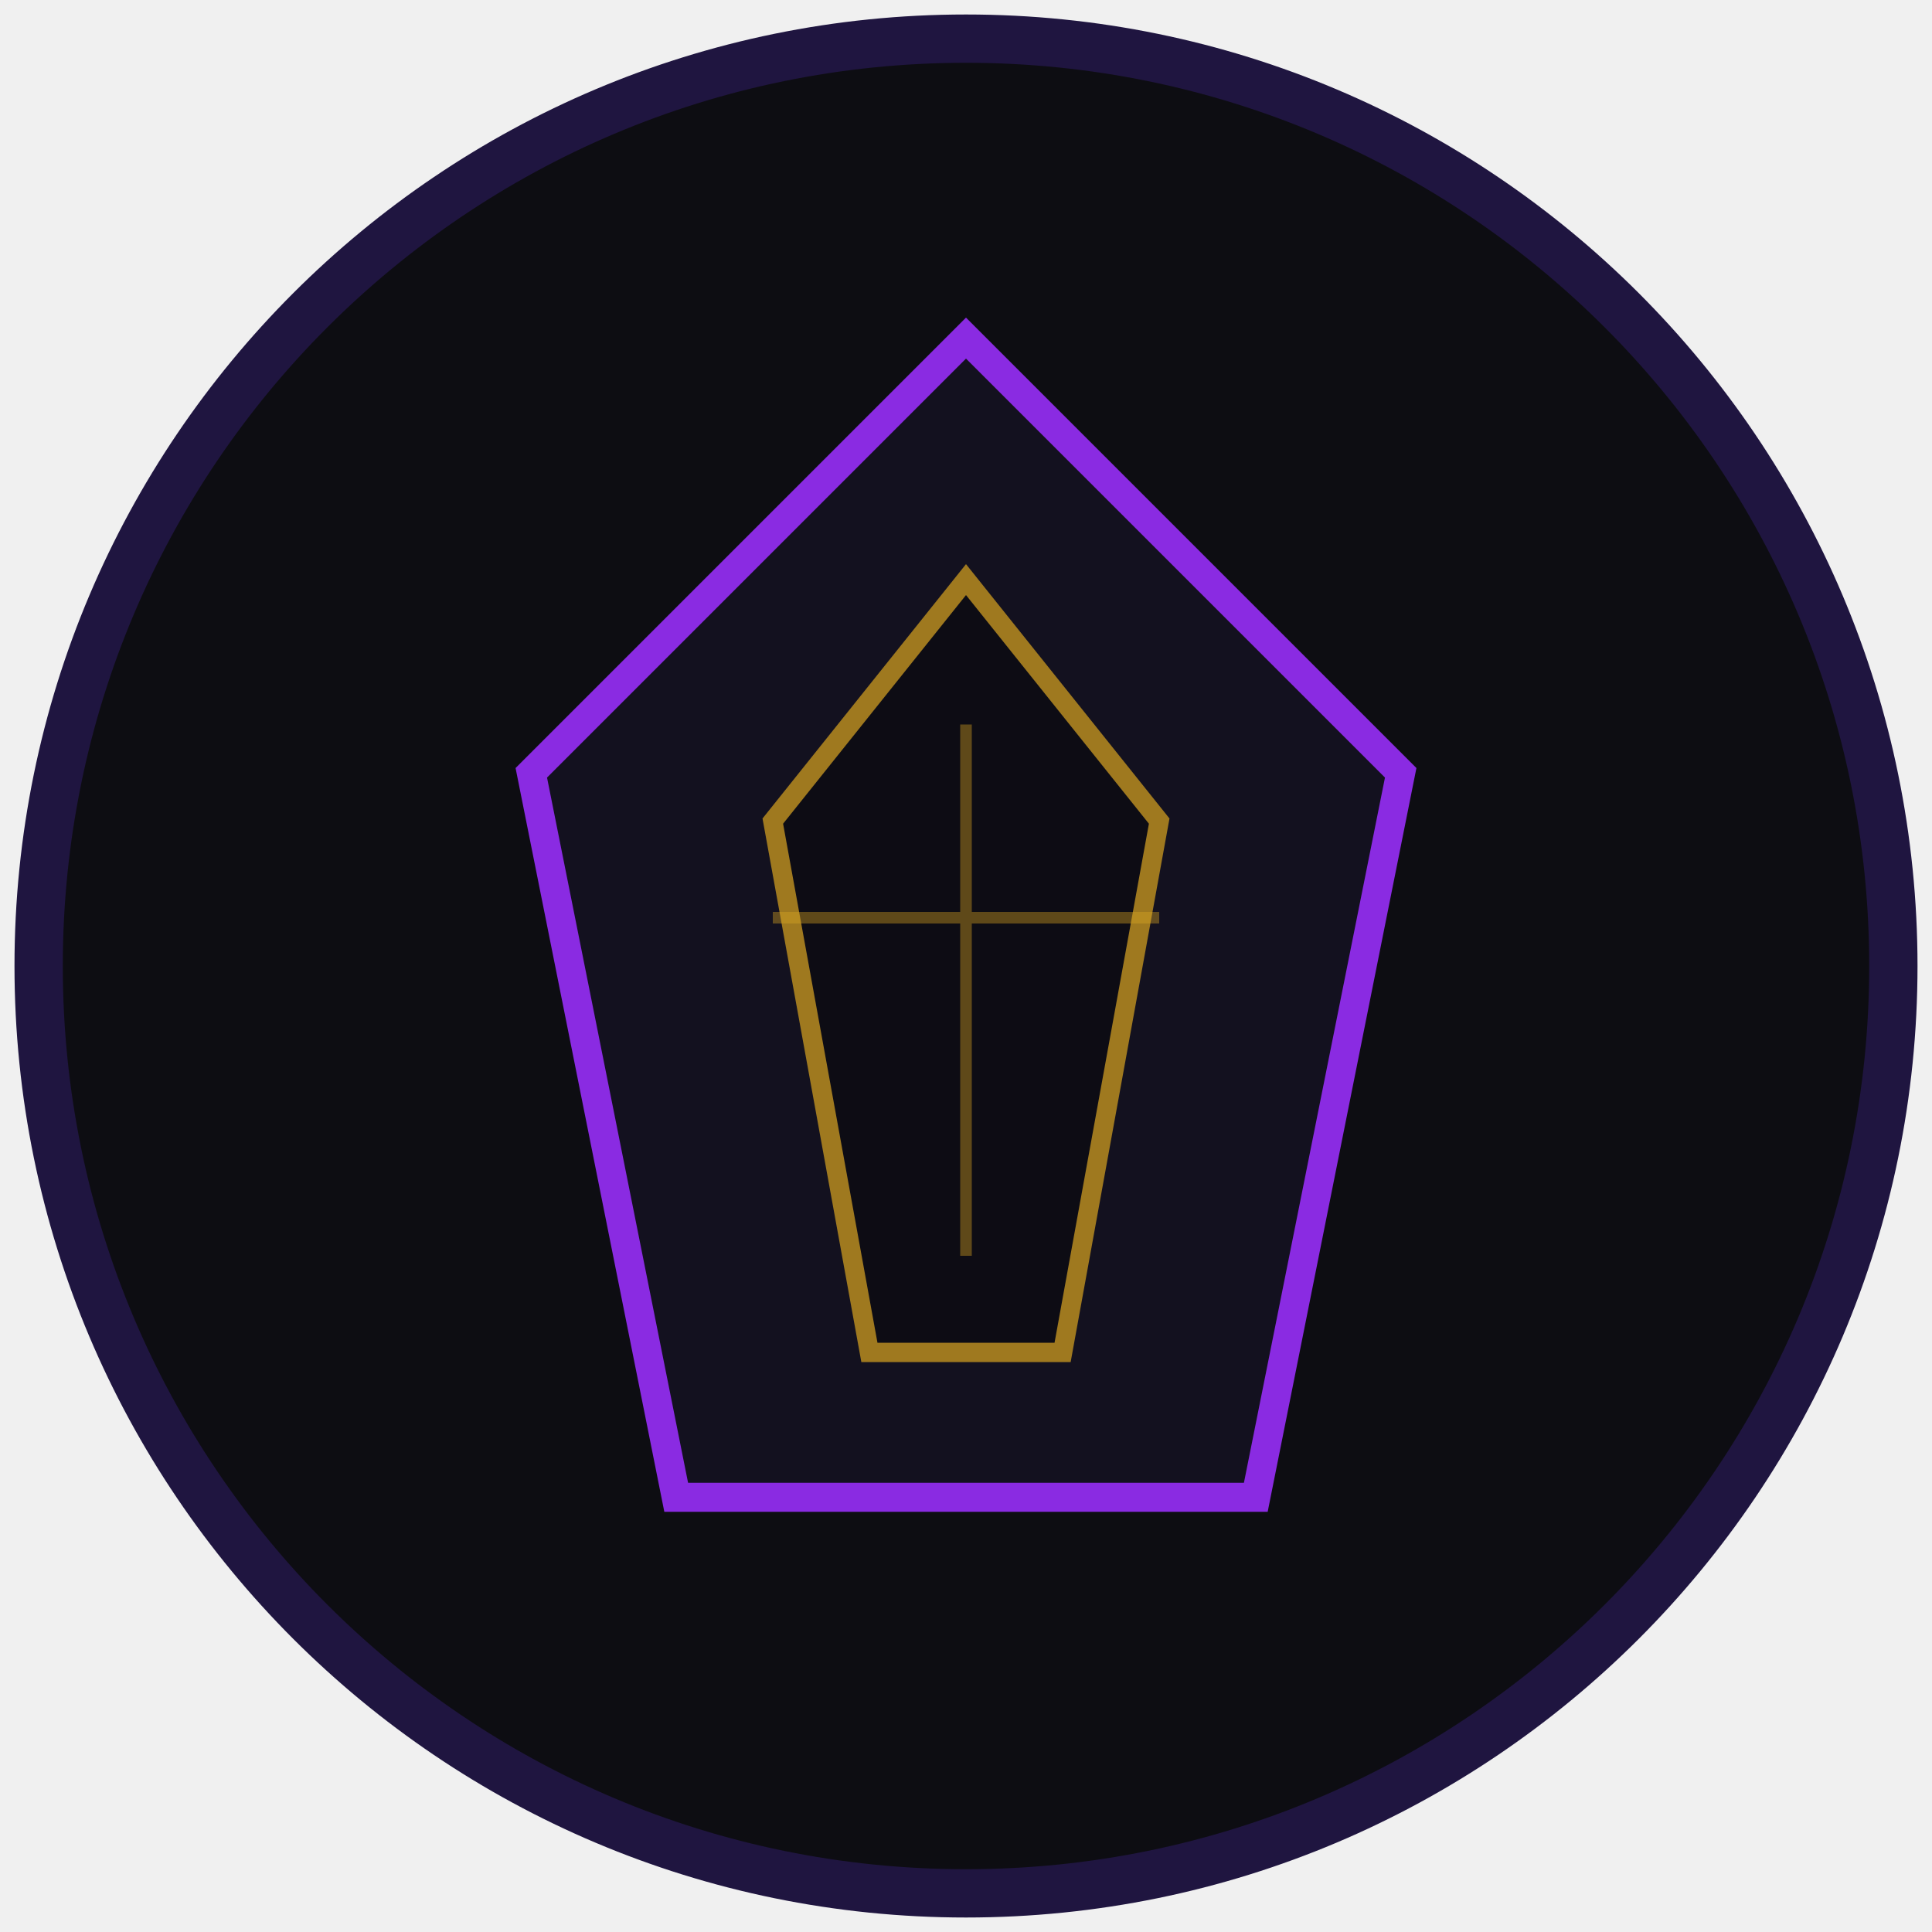
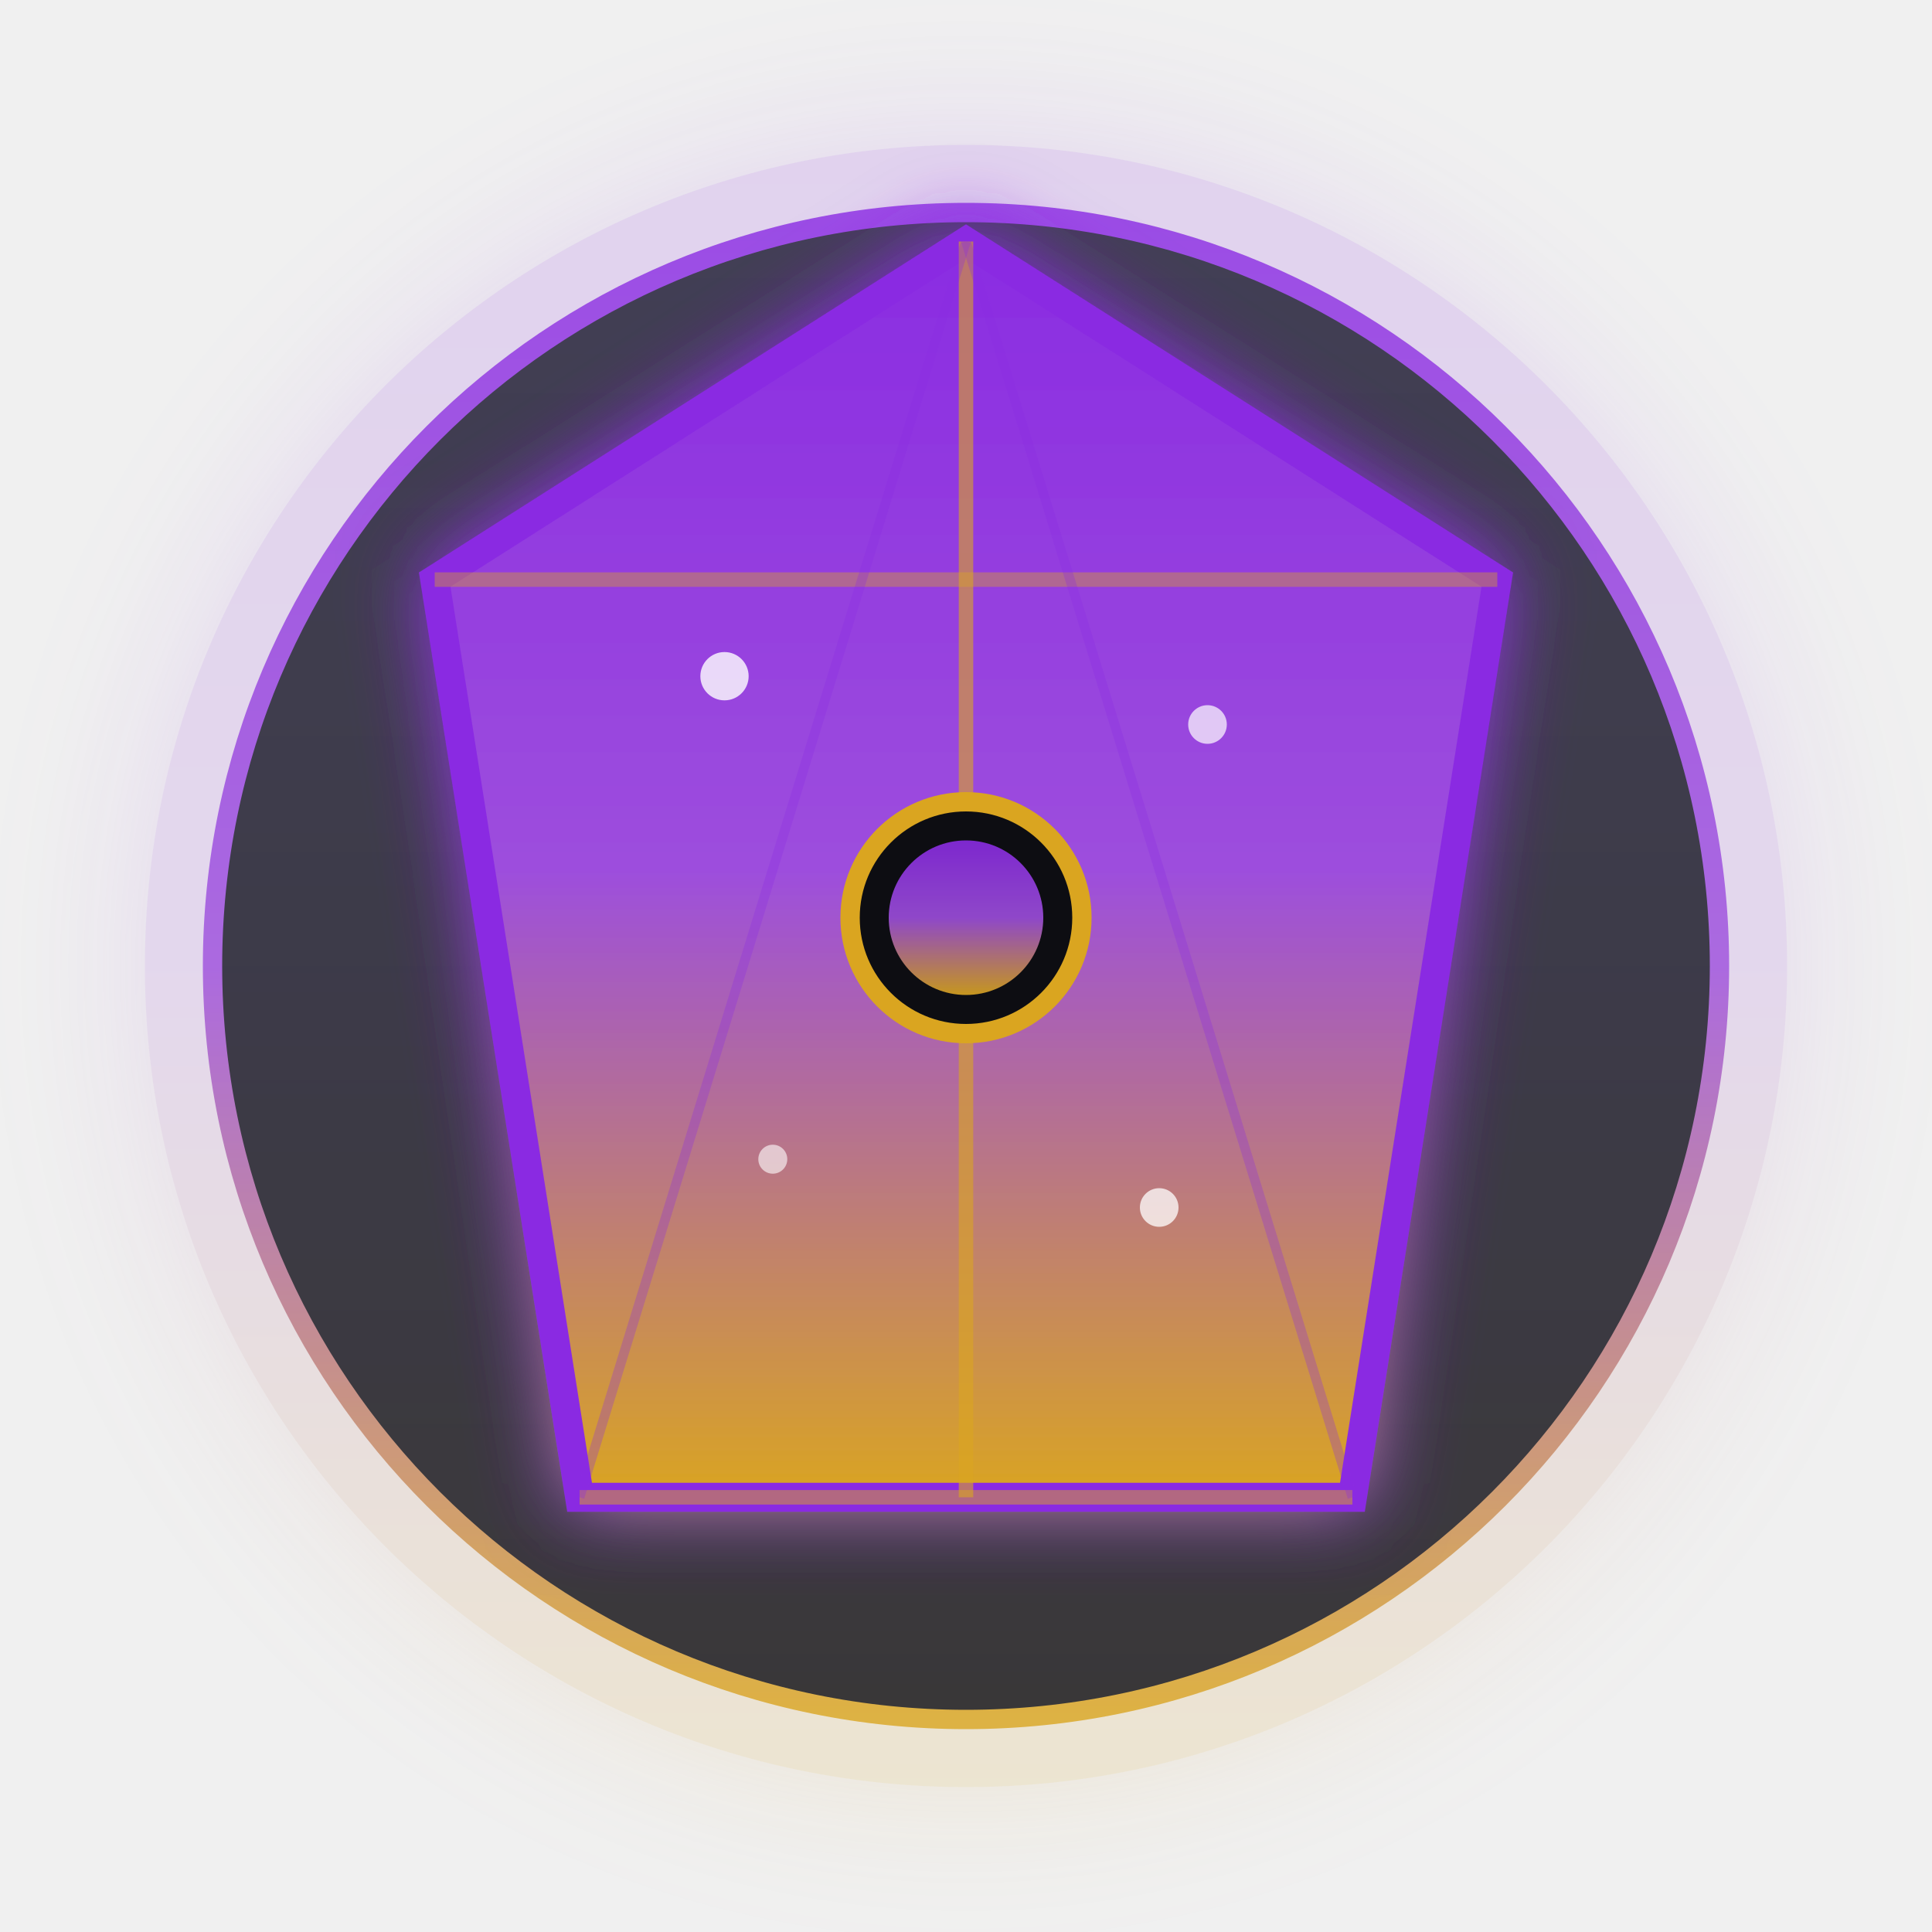
- <svg xmlns="http://www.w3.org/2000/svg" width="200" height="200" viewBox="0 0 200 200">
-   <circle cx="100" cy="100" r="96" fill="#0d0d12" stroke="#1f1540" stroke-width="5" />
-   <path d="M100 35 L145 80 L130 155 L70 155 L55 80 Z" fill="#13111f" stroke="#8a2be2" stroke-width="3" />
-   <path d="M100 60 L120 85 L110 140 L90 140 L80 85 Z" fill="#0a0a10" stroke="#daa520" stroke-width="2" opacity="0.7" />
-   <path d="M100 75 L100 130 M80 95 L120 95" stroke="#daa520" stroke-width="1.2" opacity="0.4" />
+ <svg xmlns="http://www.w3.org/2000/svg" width="200" height="200" viewBox="0 0 200 200" fill="none">
+   <defs>
+     <linearGradient id="logoGradient" x1="0" y1="0" x2="0" y2="1">
+       <stop offset="0%" stop-color="#8a2be2" />
+       <stop offset="50%" stop-color="#9d4edd" />
+       <stop offset="100%" stop-color="#daa520" />
+     </linearGradient>
+     <linearGradient id="logoGradient2" x1="0" y1="0" x2="0" y2="1">
+       <stop offset="0%" stop-color="#1a1a2e" />
+       <stop offset="100%" stop-color="#0d0d12" />
+     </linearGradient>
+     <filter id="logoGlow" x="-50%" y="-50%" width="200%" height="200%">
+       <feGaussianBlur stdDeviation="4" result="coloredBlur" />
+       <feMerge>
+         <feMergeNode in="coloredBlur" />
+         <feMergeNode in="SourceGraphic" />
+       </feMerge>
+     </filter>
+     <filter id="logoGlowStrong" x="-50%" y="-50%" width="200%" height="200%">
+       <feGaussianBlur stdDeviation="8" result="coloredBlur" />
+       <feMerge>
+         <feMergeNode in="coloredBlur" />
+         <feMergeNode in="SourceGraphic" />
+       </feMerge>
+     </filter>
+   </defs>
+   <circle cx="100" cy="100" r="85" fill="url(#logoGradient)" opacity="0.15" filter="url(#logoGlowStrong)" />
+   <circle cx="100" cy="100" r="78" fill="url(#logoGradient2)" stroke="url(#logoGradient)" stroke-width="2" opacity="0.8" />
+   <path d="M100 25 L155 60 L140 155 L60 155 L45 60 Z" fill="url(#logoGradient)" stroke="#8a2be2" stroke-width="3" filter="url(#logoGlow)" />
+   <path d="M100 25 L100 155" stroke="#daa520" stroke-width="1.5" opacity="0.6" />
+   <path d="M45 60 L155 60" stroke="#daa520" stroke-width="1.5" opacity="0.4" />
+   <path d="M60 155 L140 155" stroke="#daa520" stroke-width="1.5" opacity="0.5" />
+   <path d="M100 25 L60 155" stroke="#8a2be2" stroke-width="1" opacity="0.3" />
+   <path d="M100 25 L140 155" stroke="#8a2be2" stroke-width="1" opacity="0.3" />
+   <circle cx="100" cy="95" r="12" fill="#0d0d12" stroke="#daa520" stroke-width="2" />
+   <circle cx="100" cy="95" r="8" fill="url(#logoGradient)" opacity="0.9" />
+   <circle cx="75" cy="70" r="2.5" fill="#ffffff" opacity="0.8" />
+   <circle cx="125" cy="75" r="2" fill="#ffffff" opacity="0.7" />
+   <circle cx="80" cy="120" r="1.5" fill="#ffffff" opacity="0.6" />
+   <circle cx="120" cy="125" r="2" fill="#ffffff" opacity="0.75" />
</svg>
